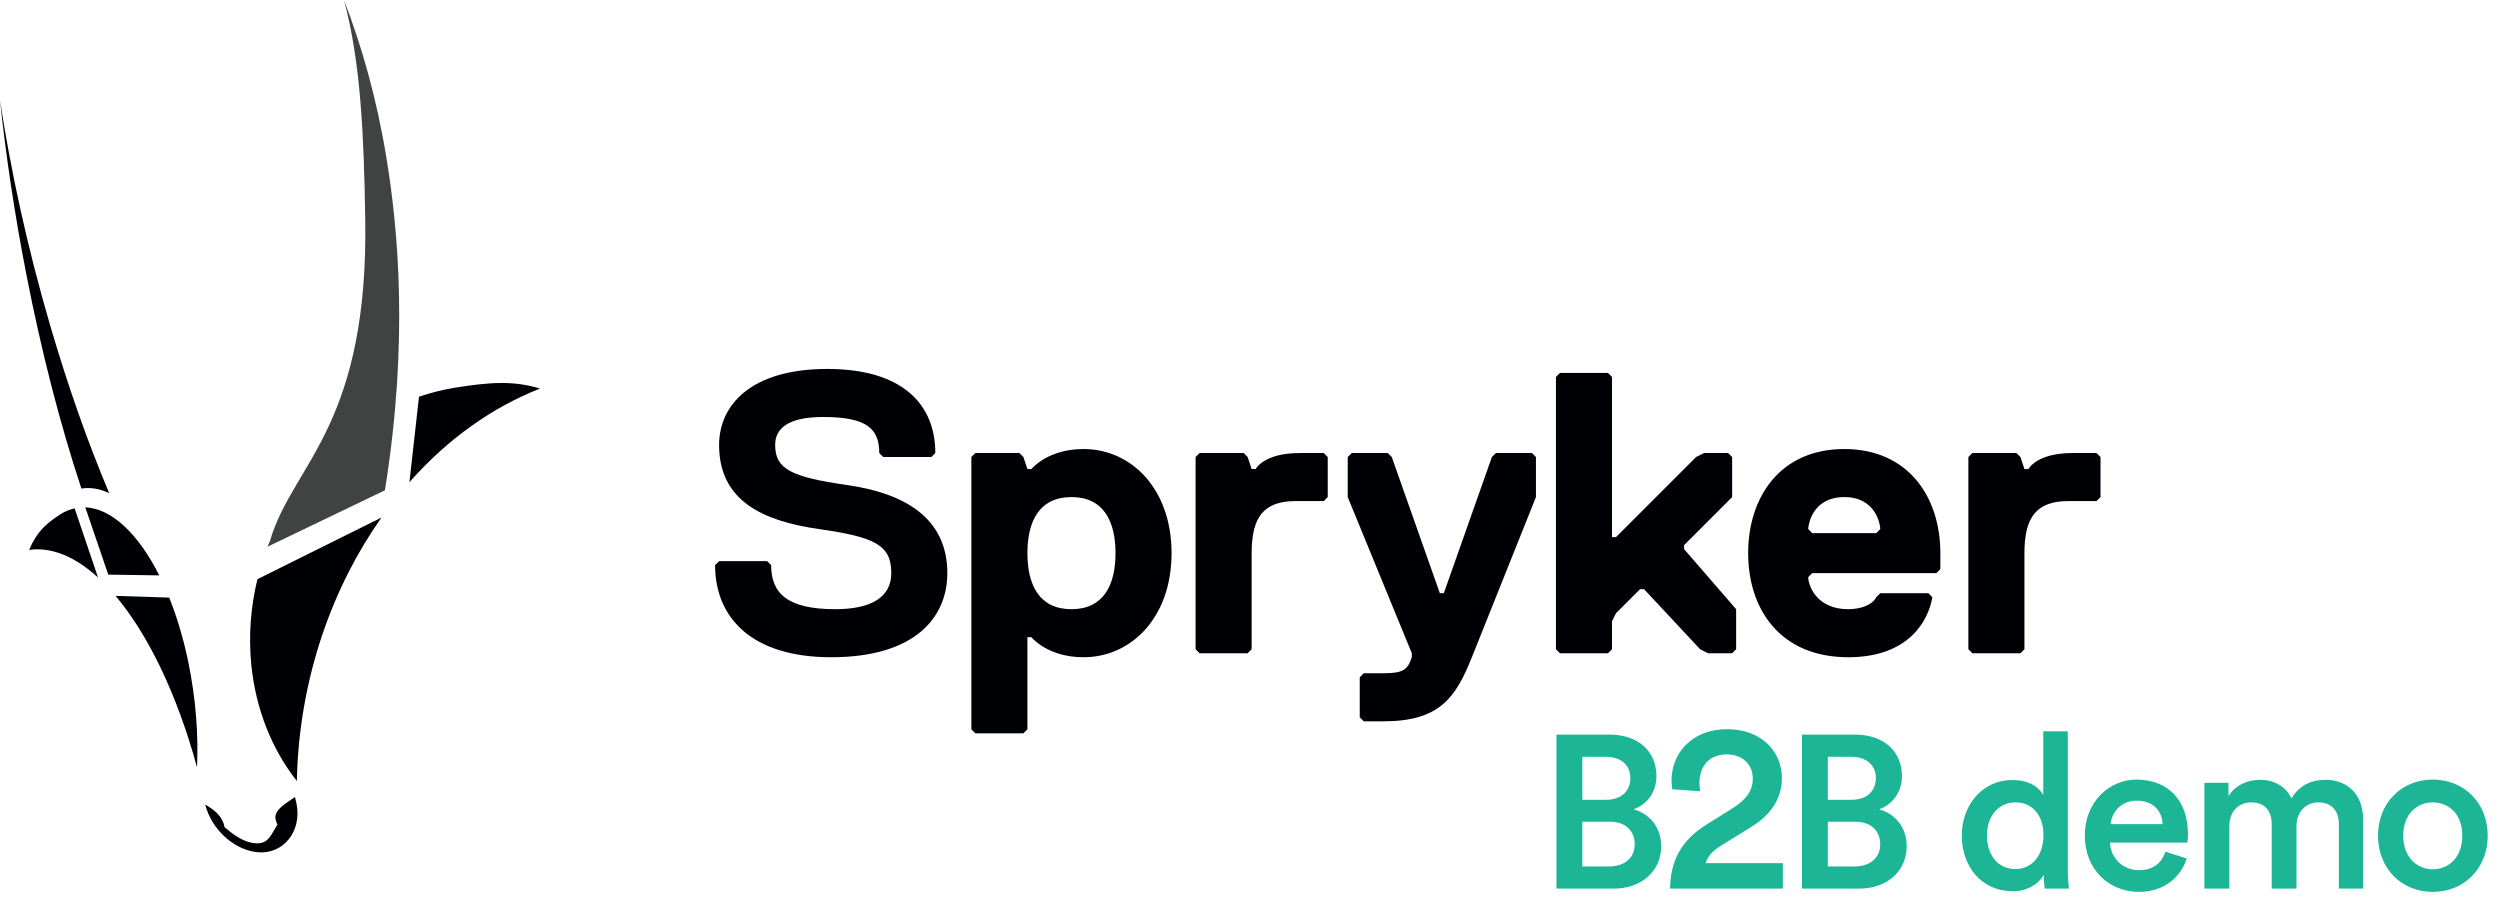
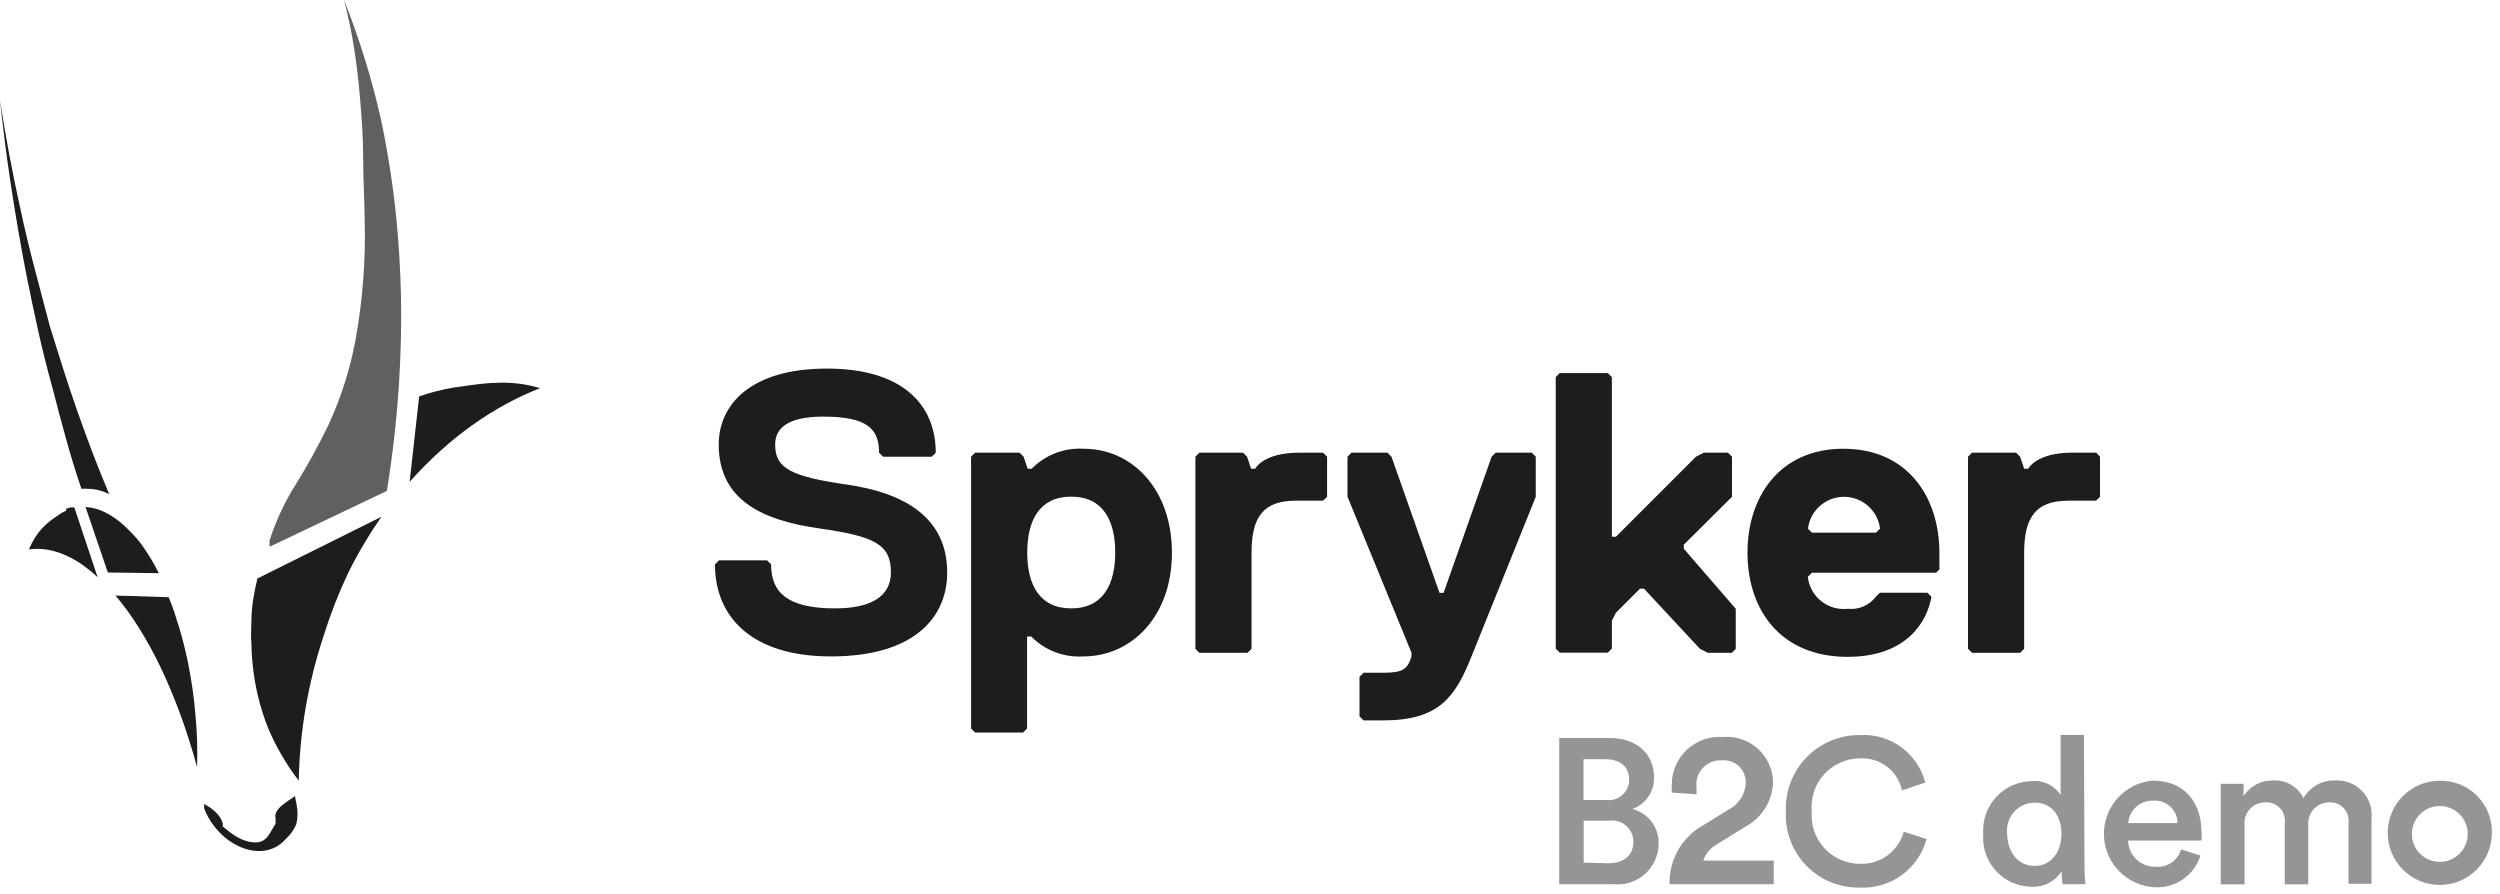
- <svg xmlns="http://www.w3.org/2000/svg" width="195" height="70" viewBox="0 0 195 70" fill="none">
-   <path fill-rule="evenodd" clip-rule="evenodd" d="M0.385 11.095C0.243 9.991 0.115 8.9 0 7.821C0.209 9.196 0.447 10.597 0.713 12.019C0.979 13.447 1.274 14.899 1.6 16.367C1.927 17.842 2.282 19.336 2.667 20.842C3.057 22.359 3.477 23.889 3.925 25.425C4.27 26.603 4.625 27.756 4.987 28.886C5.353 30.024 5.728 31.135 6.109 32.221C6.495 33.314 6.889 34.381 7.289 35.419C7.692 36.465 8.103 37.482 8.517 38.467C8.335 38.381 8.153 38.307 7.97 38.248C7.788 38.188 7.604 38.145 7.424 38.114C7.243 38.085 7.062 38.069 6.882 38.067C6.703 38.067 6.524 38.081 6.349 38.108C5.939 36.87 5.538 35.585 5.15 34.254C4.763 32.933 4.387 31.565 4.026 30.16C3.667 28.763 3.32 27.327 2.989 25.852C2.658 24.387 2.343 22.886 2.046 21.353C1.817 20.183 1.605 19.021 1.405 17.867C1.207 16.718 1.022 15.576 0.852 14.447C0.683 13.318 0.528 12.201 0.385 11.095ZM8.443 44.821L6.653 39.571C7.148 39.591 7.648 39.722 8.145 39.958C8.648 40.198 9.149 40.543 9.639 40.991C10.133 41.441 10.618 41.995 11.084 42.642C11.553 43.295 12.002 44.044 12.421 44.88L8.443 44.821ZM5.177 39.865C5.13 39.886 5.084 39.907 5.036 39.931C4.99 39.953 4.944 39.978 4.898 40.003C4.852 40.029 4.806 40.056 4.76 40.083L4.728 40.103C4.693 40.125 4.658 40.147 4.623 40.171C4.372 40.337 4.138 40.501 3.917 40.674C3.698 40.847 3.493 41.03 3.302 41.237C3.11 41.445 2.928 41.677 2.758 41.949C2.588 42.219 2.427 42.529 2.274 42.892C2.701 42.831 3.136 42.831 3.574 42.892C4.017 42.951 4.462 43.072 4.911 43.251C5.365 43.431 5.82 43.673 6.275 43.97C6.734 44.271 7.192 44.631 7.647 45.046L5.821 39.652C5.766 39.665 5.713 39.678 5.657 39.694C5.604 39.708 5.55 39.724 5.496 39.742L5.419 39.769L5.335 39.798C5.289 39.816 5.246 39.835 5.201 39.855L5.2 39.855L5.177 39.865ZM23.006 62.167C22.908 62.238 22.797 62.313 22.679 62.392L22.679 62.392L22.678 62.392L22.677 62.393C22.613 62.436 22.547 62.48 22.481 62.525C22.295 62.651 22.107 62.789 21.943 62.933C21.783 63.079 21.648 63.233 21.566 63.399C21.485 63.564 21.454 63.742 21.502 63.934C21.51 63.969 21.52 64.002 21.529 64.036C21.536 64.058 21.543 64.079 21.551 64.1L21.551 64.1L21.551 64.1L21.551 64.101L21.551 64.101L21.563 64.134C21.576 64.167 21.587 64.199 21.6 64.232L21.61 64.254L21.618 64.273C21.625 64.291 21.633 64.309 21.641 64.327C21.548 64.464 21.467 64.604 21.389 64.739L21.389 64.739L21.346 64.812L21.311 64.871C21.21 65.045 21.112 65.208 20.997 65.346C20.884 65.483 20.754 65.597 20.593 65.674C20.432 65.748 20.241 65.788 20.001 65.779C19.767 65.77 19.54 65.726 19.32 65.656C19.103 65.585 18.891 65.489 18.686 65.372C18.48 65.256 18.281 65.123 18.086 64.977C17.891 64.832 17.699 64.675 17.512 64.514C17.508 64.49 17.503 64.466 17.497 64.444C17.494 64.428 17.49 64.412 17.486 64.395L17.481 64.375L17.476 64.353L17.476 64.353L17.47 64.331C17.468 64.322 17.465 64.314 17.463 64.305L17.457 64.285C17.451 64.268 17.446 64.251 17.442 64.234C17.384 64.061 17.302 63.903 17.204 63.757C17.105 63.614 16.986 63.482 16.857 63.36C16.727 63.24 16.586 63.13 16.44 63.028C16.295 62.926 16.144 62.833 15.994 62.746L15.999 62.759L16.007 62.772L16.011 62.784L16.019 62.798C16.026 62.825 16.034 62.853 16.041 62.883L16.046 62.897C16.052 62.919 16.058 62.943 16.067 62.966C16.073 62.992 16.081 63.018 16.088 63.042L16.091 63.051L16.098 63.072C16.106 63.094 16.113 63.115 16.121 63.136C16.279 63.598 16.508 64.031 16.785 64.419C17.058 64.804 17.384 65.153 17.739 65.446C18.099 65.742 18.491 65.986 18.903 66.163C19.319 66.345 19.759 66.456 20.203 66.482C20.659 66.508 21.084 66.431 21.466 66.268C21.862 66.098 22.209 65.837 22.488 65.503C22.778 65.158 22.993 64.734 23.11 64.257C23.229 63.764 23.242 63.218 23.122 62.648L23.006 62.167ZM9.012 46.479C9.625 47.203 10.226 48.032 10.806 48.954C11.395 49.887 11.962 50.917 12.502 52.037C13.046 53.166 13.562 54.388 14.042 55.688C14.525 57.001 14.971 58.394 15.368 59.859C15.397 59.22 15.405 58.564 15.393 57.898C15.38 57.231 15.347 56.552 15.29 55.867C15.236 55.18 15.161 54.489 15.06 53.792C14.962 53.095 14.843 52.398 14.7 51.7C14.603 51.231 14.5 50.773 14.389 50.325C14.276 49.878 14.156 49.442 14.03 49.017C13.905 48.592 13.772 48.178 13.633 47.777C13.494 47.377 13.348 46.989 13.2 46.612L9.012 46.479ZM35.446 30.247C35.212 30.285 34.979 30.329 34.746 30.378C34.513 30.426 34.282 30.48 34.051 30.538C33.821 30.596 33.591 30.66 33.363 30.727C33.135 30.795 32.908 30.868 32.682 30.944L31.935 37.607C32.688 36.756 33.476 35.959 34.296 35.218C35.103 34.49 35.938 33.818 36.802 33.205C37.65 32.602 38.524 32.054 39.419 31.568C40.3 31.09 41.203 30.669 42.125 30.307C41.588 30.144 41.071 30.032 40.557 29.964C40.037 29.894 39.524 29.867 38.999 29.873C38.471 29.879 37.93 29.918 37.366 29.98C36.797 30.042 36.201 30.128 35.568 30.227L35.536 30.231L35.507 30.237L35.476 30.241L35.446 30.247ZM20.08 45.175L29.753 40.37C28.809 41.709 27.943 43.143 27.172 44.664C26.385 46.217 25.695 47.859 25.118 49.572C24.531 51.324 24.063 53.149 23.73 55.028C23.391 56.946 23.195 58.917 23.155 60.922C22.674 60.308 22.232 59.653 21.835 58.961C21.439 58.27 21.089 57.543 20.787 56.782C20.486 56.025 20.236 55.235 20.037 54.417C19.84 53.603 19.695 52.761 19.606 51.898C19.547 51.321 19.514 50.743 19.507 50.169C19.499 49.598 19.516 49.029 19.559 48.467C19.602 47.905 19.666 47.35 19.752 46.798C19.84 46.251 19.948 45.709 20.08 45.175Z" fill="#000105" />
-   <path fill-rule="evenodd" clip-rule="evenodd" d="M20.871 42.642C20.886 42.603 20.902 42.563 20.918 42.523C20.934 42.485 20.951 42.445 20.967 42.405C20.983 42.366 21 42.328 21.018 42.287C21.032 42.247 21.05 42.209 21.065 42.169C21.522 40.612 22.254 39.278 23.09 37.857C23.908 36.468 24.821 35.005 25.664 33.186C26.484 31.415 27.232 29.316 27.755 26.638C28.261 24.047 28.552 20.932 28.488 17.082C28.463 15.423 28.426 13.816 28.367 12.264C28.308 10.736 28.225 9.258 28.104 7.835C27.986 6.428 27.829 5.071 27.62 3.764C27.416 2.472 27.158 1.226 26.837 0.025C27.188 0.93 27.521 1.86 27.834 2.815C28.151 3.777 28.447 4.762 28.722 5.769C28.998 6.785 29.255 7.827 29.489 8.891C29.721 9.965 29.936 11.063 30.121 12.186C30.368 13.669 30.595 15.31 30.77 17.093C30.95 18.907 31.078 20.878 31.122 22.998C31.167 25.164 31.125 27.496 30.962 29.989C30.794 32.551 30.494 35.3 30.026 38.232L30.021 38.236L30.02 38.244L20.871 42.642Z" fill="#404341" />
-   <path fill-rule="evenodd" clip-rule="evenodd" d="M64.835 51.265C58.588 51.265 55.777 48.142 55.777 44.081L56.089 43.769H59.837L60.15 44.081C60.15 46.268 61.399 47.517 65.147 47.517C67.958 47.517 69.52 46.58 69.52 44.706C69.52 42.52 68.27 41.895 63.898 41.27C59.525 40.646 56.089 39.084 56.089 34.711C56.089 31.588 58.588 28.777 64.522 28.777C70.457 28.777 72.955 31.588 72.955 35.336L72.643 35.648H68.895L68.583 35.336C68.583 33.462 67.646 32.525 64.21 32.525C61.399 32.525 60.462 33.462 60.462 34.711C60.462 36.585 61.711 37.21 66.084 37.835C70.457 38.459 73.892 40.333 73.892 44.706C73.892 48.142 71.394 51.265 64.835 51.265ZM83.574 38.772C81.075 38.772 80.138 40.646 80.138 43.145C80.138 45.643 81.075 47.517 83.574 47.517C86.072 47.517 87.01 45.643 87.01 43.145C87.01 40.646 86.072 38.772 83.574 38.772ZM84.511 51.265C81.7 51.265 80.451 49.703 80.451 49.703H80.138V56.887L79.826 57.199H76.078L75.766 56.887V35.648L76.078 35.336H79.514L79.826 35.648L80.138 36.585H80.451C80.451 36.585 81.7 35.024 84.511 35.024C88.259 35.024 91.382 38.147 91.382 43.145C91.382 48.142 88.259 51.265 84.511 51.265ZM103.25 39.084H101.064C98.565 39.084 97.628 40.333 97.628 43.145V50.641L97.316 50.953H93.568L93.256 50.641V35.648L93.568 35.336H97.004L97.316 35.648L97.628 36.585H97.941C97.941 36.585 98.565 35.336 101.376 35.336H103.25L103.563 35.648V38.772L103.25 39.084ZM114.806 51.265C113.557 54.389 112.307 56.262 107.934 56.262H106.373L106.06 55.95V52.827L106.373 52.514H107.934C109.496 52.514 109.809 52.202 110.121 51.265V50.953L105.123 38.772V35.648L105.436 35.336H108.247L108.559 35.648L112.307 46.268H112.619L116.367 35.648L116.68 35.336H119.491L119.803 35.648V38.772L114.806 51.265ZM135.107 50.953H133.233L132.609 50.641L128.236 45.955H127.924L126.049 47.83L125.737 48.454V50.641L125.425 50.953H121.677L121.364 50.641V29.402L121.677 29.089H125.425L125.737 29.402V41.895H126.049L132.296 35.648L132.921 35.336H134.795L135.107 35.648V38.772L131.359 42.52V42.832L135.419 47.517V50.641L135.107 50.953ZM146.663 41.27C146.663 40.958 146.351 38.772 143.852 38.772C141.353 38.772 141.041 40.958 141.041 41.27L141.353 41.583H146.351L146.663 41.27ZM151.348 44.394L151.036 44.706H141.353L141.041 45.018C141.041 45.643 141.665 47.517 144.164 47.517C145.101 47.517 146.038 47.205 146.351 46.58L146.663 46.268H150.411L150.723 46.58C150.411 48.454 148.849 51.265 144.164 51.265C138.854 51.265 136.356 47.517 136.356 43.145C136.356 38.772 138.854 35.024 143.852 35.024C148.849 35.024 151.348 38.772 151.348 43.145V44.394ZM163.528 39.084H161.342C158.843 39.084 157.906 40.333 157.906 43.145V50.641L157.594 50.953H153.846L153.533 50.641V35.648L153.846 35.336H157.281L157.594 35.648L157.906 36.585H158.219C158.219 36.585 158.843 35.336 161.654 35.336H163.528L163.841 35.648V38.772L163.528 39.084Z" fill="#000105" />
-   <path fill-rule="evenodd" clip-rule="evenodd" d="M121.406 57.299H125.541C127.845 57.299 129.201 58.655 129.201 60.536C129.201 61.807 128.455 62.755 127.422 63.128C128.693 63.467 129.574 64.569 129.574 65.992C129.574 67.924 128.083 69.313 125.846 69.313H121.406V57.299ZM123.423 62.383H125.27C126.456 62.383 127.168 61.705 127.168 60.705C127.168 59.688 126.456 59.028 125.219 59.028H123.423V62.383ZM123.423 67.585H125.49C126.71 67.585 127.506 66.924 127.506 65.856C127.506 64.823 126.812 64.094 125.558 64.094H123.423V67.585ZM132.61 61.715L130.434 61.565C130.416 61.396 130.378 61.115 130.378 60.871C130.378 58.77 131.954 56.875 134.712 56.875C137.394 56.875 138.989 58.62 138.989 60.702C138.989 62.278 138.107 63.572 136.644 64.473L134.28 65.936C133.699 66.293 133.211 66.724 133.042 67.325H139.064V69.313H130.265C130.303 67.231 131.035 65.599 133.155 64.285L135.162 63.028C136.25 62.353 136.719 61.621 136.719 60.74C136.719 59.745 136.044 58.845 134.674 58.845C133.248 58.845 132.554 59.839 132.554 61.096C132.554 61.284 132.592 61.509 132.61 61.715ZM140.556 57.299H144.69C146.995 57.299 148.351 58.655 148.351 60.536C148.351 61.807 147.605 62.755 146.571 63.128C147.842 63.467 148.723 64.569 148.723 65.992C148.723 67.924 147.232 69.313 144.995 69.313H140.556V57.299ZM142.572 62.383H144.419C145.605 62.383 146.317 61.705 146.317 60.705C146.317 59.688 145.605 59.028 144.368 59.028H142.572V62.383ZM142.572 67.585H144.64C145.86 67.585 146.656 66.924 146.656 65.856C146.656 64.823 145.961 64.094 144.707 64.094H142.572V67.585ZM154.986 65.162C154.986 66.738 155.867 67.788 157.206 67.788C158.493 67.788 159.391 66.721 159.391 65.145C159.391 63.569 158.51 62.586 157.222 62.586C155.935 62.586 154.986 63.586 154.986 65.162ZM161.289 57.045V67.805C161.289 68.551 161.357 69.178 161.374 69.313H159.493C159.459 69.127 159.408 68.585 159.408 68.246C159.019 68.94 158.154 69.516 156.985 69.516C154.613 69.516 153.02 67.653 153.02 65.162C153.02 62.789 154.63 60.841 156.951 60.841C158.392 60.841 159.12 61.502 159.374 62.027V57.045H161.289ZM164.632 64.281H168.682C168.648 63.315 168.004 62.45 166.649 62.45C165.412 62.45 164.7 63.399 164.632 64.281ZM168.902 66.433L170.563 66.958C170.122 68.398 168.818 69.567 166.835 69.567C164.598 69.567 162.616 67.941 162.616 65.145C162.616 62.535 164.548 60.807 166.632 60.807C169.173 60.807 170.665 62.484 170.665 65.094C170.665 65.416 170.631 65.687 170.614 65.721H164.581C164.632 66.975 165.615 67.873 166.835 67.873C168.021 67.873 168.631 67.246 168.902 66.433ZM173.889 69.313H171.94V61.061H173.821V62.112C174.296 61.264 175.329 60.824 176.261 60.824C177.346 60.824 178.295 61.315 178.735 62.281C179.379 61.197 180.345 60.824 181.413 60.824C182.904 60.824 184.327 61.773 184.327 63.959V69.313H182.429V64.281C182.429 63.315 181.938 62.586 180.836 62.586C179.803 62.586 179.125 63.399 179.125 64.416V69.313H177.193V64.281C177.193 63.332 176.719 62.586 175.6 62.586C174.55 62.586 173.889 63.365 173.889 64.416V69.313ZM189.754 67.805C190.974 67.805 192.059 66.907 192.059 65.179C192.059 63.467 190.974 62.586 189.754 62.586C188.551 62.586 187.45 63.467 187.45 65.179C187.45 66.89 188.551 67.805 189.754 67.805ZM189.754 60.807C192.228 60.807 194.041 62.654 194.041 65.179C194.041 67.72 192.228 69.567 189.754 69.567C187.297 69.567 185.484 67.72 185.484 65.179C185.484 62.654 187.297 60.807 189.754 60.807Z" fill="#1CB696" />
+ <svg xmlns="http://www.w3.org/2000/svg" width="179" height="64" viewBox="0 0 179 64" fill="none">
+   <path fill-rule="evenodd" clip-rule="evenodd" d="M0.35 10.16C0.223 9.147 0.107 8.147 0 7.16C0.4 9.787 0.89 12.4 1.47 15C1.757 16.347 2.083 17.717 2.45 19.11C2.817 20.503 3.193 21.933 3.58 23.4C3.913 24.473 4.247 25.533 4.58 26.58C5.22 28.58 5.923 30.58 6.69 32.58C7.05 33.52 7.427 34.453 7.82 35.38C7.658 35.299 7.491 35.229 7.32 35.17C6.997 35.063 6.66 35.005 6.32 35C6.157 34.987 5.993 34.987 5.83 35C5.45 33.887 5.087 32.707 4.74 31.46C4.393 30.213 4.06 28.963 3.74 27.71C3.373 26.39 3.04 25.057 2.74 23.71C2.44 22.363 2.15 20.987 1.87 19.58C1.463 17.473 1.1 15.36 0.78 13.24C0.62 12.2 0.477 11.173 0.35 10.16ZM6.125 36.301L6.08 36.17L6.11 36.3L6.125 36.301ZM6.125 36.301L7.72 40.99L11.37 41.04C11.014 40.325 10.603 39.64 10.14 38.99C9.756 38.486 9.324 38.02 8.85 37.6C8.442 37.221 7.98 36.905 7.48 36.66C7.057 36.45 6.596 36.328 6.125 36.301ZM4.75 36.56L4.62 36.62L4.49 36.69L4.36 36.76L4.24 36.84C4.02 36.987 3.803 37.14 3.59 37.3C3.387 37.458 3.196 37.632 3.02 37.82C2.833 38.02 2.666 38.238 2.52 38.47C2.346 38.747 2.196 39.038 2.07 39.34C2.465 39.285 2.865 39.285 3.26 39.34C3.682 39.398 4.095 39.509 4.49 39.67C4.927 39.848 5.346 40.069 5.74 40.33C6.182 40.63 6.6 40.965 6.99 41.33L5.32 36.33H5.17H5.02L4.87 36.38L4.72 36.44L4.75 36.56ZM21.12 57L20.64 57.33C20.469 57.443 20.306 57.567 20.15 57.7C20.004 57.82 19.882 57.966 19.79 58.13C19.711 58.281 19.69 58.455 19.73 58.62C19.726 58.65 19.726 58.68 19.73 58.71V58.8V58.89V58.98C19.62 59.15 19.52 59.32 19.43 59.48C19.346 59.634 19.248 59.782 19.14 59.92C19.04 60.046 18.914 60.148 18.77 60.22C18.601 60.296 18.415 60.33 18.23 60.32C18.019 60.311 17.811 60.274 17.61 60.21C17.409 60.146 17.215 60.062 17.03 59.96C16.839 59.852 16.655 59.732 16.48 59.6L15.95 59.18C15.956 59.16 15.956 59.139 15.95 59.12V59.06V59C15.945 58.98 15.945 58.96 15.95 58.94C15.9 58.785 15.829 58.636 15.74 58.5C15.647 58.366 15.54 58.242 15.42 58.13C15.3 58.018 15.174 57.914 15.04 57.82L14.62 57.56V57.64C14.616 57.666 14.616 57.693 14.62 57.72V57.8V57.88C14.773 58.295 14.985 58.686 15.25 59.04C15.501 59.39 15.797 59.706 16.13 59.98C16.454 60.249 16.814 60.471 17.2 60.64C17.577 60.805 17.979 60.904 18.39 60.93C18.786 60.958 19.183 60.892 19.55 60.74C19.914 60.584 20.236 60.344 20.49 60.04C20.809 59.753 21.059 59.398 21.22 59C21.331 58.513 21.331 58.007 21.22 57.52L21.12 57ZM8.27 42.64L8.271 42.641L8.23 42.64H8.27ZM8.271 42.641L12.08 42.76C12.108 42.831 12.136 42.902 12.163 42.972L12.163 42.972C12.275 43.256 12.384 43.533 12.48 43.83C12.6 44.2 12.72 44.58 12.84 44.97C12.96 45.36 13.07 45.76 13.17 46.17C13.27 46.58 13.37 47 13.46 47.43C13.58 48.07 13.7 48.71 13.79 49.35C13.877 49.95 13.947 50.583 14 51.25C14.115 52.47 14.152 53.696 14.11 54.92C13.737 53.56 13.33 52.283 12.89 51.09C12.45 49.897 11.98 48.78 11.48 47.74C11.014 46.768 10.493 45.823 9.92 44.91C9.424 44.116 8.873 43.358 8.271 42.641ZM32.53 27.74C32.097 27.813 31.67 27.903 31.25 28.01L30.63 28.18L30.01 28.39L29.33 34.5C30.012 33.73 30.736 32.999 31.5 32.31C32.227 31.649 32.991 31.032 33.79 30.46C34.559 29.909 35.36 29.404 36.19 28.95C36.992 28.512 37.82 28.125 38.67 27.79C38.199 27.647 37.718 27.544 37.23 27.48C36.756 27.419 36.278 27.392 35.8 27.4C35.299 27.406 34.798 27.44 34.3 27.5C33.747 27.567 33.197 27.643 32.65 27.73H32.54L32.53 27.74ZM18.43 41.42L27.31 37C26.423 38.273 25.631 39.61 24.94 41C24.251 42.45 23.666 43.947 23.19 45.48C22.066 48.839 21.459 52.349 21.39 55.89C20.944 55.32 20.539 54.718 20.18 54.09C19.799 53.448 19.465 52.78 19.18 52.09C18.9 51.383 18.669 50.658 18.49 49.92C18.18 48.643 18.015 47.334 18 46.02C17.96 45.647 17.973 45.309 17.987 44.971C17.993 44.802 18 44.633 18 44.46C18.007 43.927 18.05 43.41 18.13 42.91C18.21 42.41 18.31 41.913 18.43 41.42Z" fill="#1D1D1B" />
+   <path opacity="0.7" fill-rule="evenodd" clip-rule="evenodd" d="M24.63 0C24.928 1.13 25.169 2.275 25.35 3.43C25.54 4.63 25.68 5.87 25.79 7.17C25.9 8.47 26 9.83 26 11.23C26 12.63 26.09 14.13 26.11 15.65C26.194 18.589 25.97 21.528 25.44 24.42C25.047 26.491 24.403 28.506 23.52 30.42C22.809 31.89 22.021 33.322 21.16 34.71C20.372 35.959 19.747 37.303 19.3 38.71V38.82V38.93V39.04V39.15L27.7 35.15C28.107 32.643 28.393 30.123 28.56 27.59C28.71 25.3 28.75 23.16 28.71 21.17C28.67 19.363 28.563 17.56 28.39 15.76C28.243 14.253 28.043 12.75 27.79 11.25C27.623 10.237 27.43 9.237 27.21 8.25C26.56 5.439 25.697 2.681 24.63 0Z" fill="#1D1D1B" />
+   <path fill-rule="evenodd" clip-rule="evenodd" d="M59.5 47C53.77 47 51.19 44.13 51.19 40.41L51.48 40.12H54.92L55.21 40.41C55.21 42.41 56.36 43.56 59.79 43.56C62.37 43.56 63.79 42.7 63.79 40.98C63.79 38.98 62.64 38.4 58.63 37.83C54.62 37.26 51.46 35.83 51.46 31.83C51.46 28.97 53.75 26.39 59.2 26.39C64.65 26.39 67 29 67 32.41L66.72 32.7H63.23L62.94 32.41C62.94 30.69 62.08 29.83 58.94 29.83C56.36 29.83 55.5 30.69 55.5 31.83C55.5 33.55 56.65 34.12 60.66 34.7C64.67 35.28 67.82 37 67.82 41C67.82 44.15 65.52 47 59.5 47Z" fill="#1D1D1B" />
+   <path fill-rule="evenodd" clip-rule="evenodd" d="M73.83 45.57C74.808 46.564 76.168 47.085 77.56 47C81 47 83.91 44.16 83.91 39.58C83.91 35 81.04 32.13 77.6 32.13C76.208 32.045 74.848 32.566 73.87 33.56H73.58L73.29 32.7L73 32.41H69.82L69.53 32.7V52.16L69.82 52.45H73.25L73.54 52.16V45.57H73.83ZM73.55 39.56C73.55 37.28 74.41 35.56 76.7 35.56C78.99 35.56 79.85 37.29 79.85 39.56C79.85 41.83 78.99 43.56 76.7 43.56C74.41 43.56 73.55 41.84 73.55 39.56Z" fill="#1D1D1B" />
+   <path fill-rule="evenodd" clip-rule="evenodd" d="M122.28 46.74H124L124.28 46.46V43.59L120.56 39.29V39L124.01 35.57V32.7L123.72 32.41H122L121.43 32.7L115.7 38.43H115.41V27L115.12 26.71H111.68L111.39 27V46.44L111.68 46.73H115.12L115.41 46.44V44.44L115.7 43.87L117.42 42.15H117.71L121.71 46.45L122.28 46.74ZM94.73 35.85H92.76C90.47 35.85 89.61 37 89.61 39.58V46.45L89.32 46.74H85.87L85.59 46.46V32.7L85.88 32.41H89L89.29 32.7L89.58 33.56H89.87C89.87 33.56 90.44 32.41 93.02 32.41H94.73L95.02 32.7V35.57L94.73 35.85ZM105.36 47C104.21 49.87 103.07 51.58 99.05 51.58H97.63L97.34 51.29V48.46L97.63 48.17H99.06C100.49 48.17 100.78 47.88 101.06 47.02V46.73L96.48 35.56V32.7L96.77 32.41H99.34L99.63 32.7L103.07 42.45H103.36L106.8 32.7L107.09 32.41H109.67L109.96 32.7V35.57L105.36 47Z" fill="#1D1D1B" />
+   <path fill-rule="evenodd" clip-rule="evenodd" d="M138.62 41.01L138.91 40.72L138.86 40.73V39.58C138.86 35.57 136.57 32.13 131.99 32.13C127.41 32.13 125.12 35.57 125.12 39.58C125.12 43.59 127.42 47.03 132.29 47.03C136.57 47.03 138 44.45 138.29 42.73L138 42.44H134.6L134.31 42.73C133.838 43.345 133.081 43.67 132.31 43.59C131.626 43.669 130.938 43.471 130.399 43.041C129.861 42.612 129.515 41.985 129.44 41.3L129.73 41.01H138.62ZM132.03 35.572C133.342 35.572 134.448 36.549 134.61 37.85L134.32 38.14H129.74L129.45 37.85C129.612 36.549 130.719 35.572 132.03 35.572Z" fill="#1D1D1B" />
+   <path fill-rule="evenodd" clip-rule="evenodd" d="M150.08 35.85H148.08C145.79 35.85 144.93 37 144.93 39.58V46.45L144.64 46.74H141.2L140.91 46.45V32.7L141.2 32.41H144.35L144.64 32.7L144.93 33.56H145.22C145.22 33.56 145.79 32.41 148.37 32.41H150.09L150.36 32.7V35.57L150.08 35.85Z" fill="#1D1D1B" />
+   <path fill-rule="evenodd" clip-rule="evenodd" d="M115.24 52.84C117.24 52.84 118.43 54.02 118.43 55.66C118.458 56.67 117.832 57.582 116.88 57.92C118.013 58.213 118.793 59.25 118.76 60.42C118.75 61.248 118.392 62.033 117.774 62.583C117.155 63.133 116.333 63.397 115.51 63.31H111.64V52.84H115.24ZM115 57.28C115.419 57.335 115.841 57.206 116.157 56.926C116.474 56.646 116.653 56.242 116.65 55.82C116.65 54.93 116.03 54.36 114.95 54.36H113.38V57.28H115ZM116.95 60.3C116.95 61.23 116.25 61.81 115.19 61.81L113.39 61.76V58.76H115.25C115.687 58.704 116.127 58.843 116.454 59.139C116.781 59.435 116.962 59.859 116.95 60.3Z" fill="#959595" />
+   <path fill-rule="evenodd" clip-rule="evenodd" d="M119.7 56.75C119.689 56.553 119.689 56.356 119.7 56.16C119.703 55.212 120.1 54.308 120.796 53.665C121.492 53.022 122.425 52.698 123.37 52.77C124.28 52.692 125.182 52.996 125.861 53.608C126.54 54.22 126.934 55.086 126.95 56C126.912 57.35 126.147 58.574 124.95 59.2L122.95 60.44C122.482 60.696 122.125 61.116 121.95 61.62H127V63.31H119.54C119.491 61.542 120.443 59.898 122 59.06L123.7 58C124.461 57.641 124.962 56.891 125 56.05C125.011 55.598 124.827 55.164 124.497 54.856C124.166 54.548 123.72 54.397 123.27 54.44C122.765 54.413 122.274 54.61 121.927 54.978C121.581 55.346 121.413 55.848 121.47 56.35C121.47 56.51 121.47 56.7 121.47 56.87L119.7 56.75Z" fill="#959595" />
+   <path fill-rule="evenodd" clip-rule="evenodd" d="M127.87 58.09C127.813 56.658 128.343 55.265 129.338 54.234C130.333 53.203 131.707 52.623 133.14 52.63C135.322 52.487 137.298 53.914 137.85 56.03L136.18 56.59C135.881 55.191 134.608 54.219 133.18 54.3C132.202 54.301 131.27 54.714 130.612 55.437C129.954 56.16 129.63 57.126 129.72 58.1C129.642 59.068 129.972 60.024 130.632 60.737C131.291 61.449 132.219 61.853 133.19 61.85C134.637 61.897 135.927 60.946 136.31 59.55L137.94 60.08C137.366 62.203 135.397 63.645 133.2 63.55C131.751 63.591 130.351 63.025 129.339 61.987C128.327 60.95 127.794 59.537 127.87 58.09Z" fill="#959595" />
+   <path fill-rule="evenodd" clip-rule="evenodd" d="M149.32 63.31C149.272 62.875 149.248 62.438 149.25 62L149.21 52.62H147.54V56.93C147.088 56.218 146.267 55.829 145.43 55.93C144.468 55.955 143.558 56.371 142.911 57.083C142.263 57.795 141.934 58.74 142 59.7C141.919 60.677 142.251 61.644 142.917 62.365C143.582 63.085 144.519 63.493 145.5 63.49C146.352 63.526 147.157 63.103 147.61 62.38C147.612 62.691 147.636 63.002 147.68 63.31H149.32ZM147.6 59.7C147.6 61.07 146.81 62 145.69 62C144.52 62 143.75 61.07 143.71 59.72C143.638 59.148 143.816 58.572 144.199 58.141C144.582 57.71 145.133 57.465 145.71 57.47C146.83 57.47 147.6 58.33 147.6 59.7Z" fill="#959595" />
+   <path fill-rule="evenodd" clip-rule="evenodd" d="M154.3 63.53C155.774 63.602 157.11 62.669 157.55 61.26L156.17 60.81C155.944 61.602 155.191 62.125 154.37 62.06C153.855 62.079 153.353 61.891 152.977 61.538C152.602 61.184 152.383 60.696 152.37 60.18H157.63C157.65 59.997 157.65 59.813 157.63 59.63C157.63 57.35 156.33 55.89 154.12 55.89C152.115 56.075 150.595 57.781 150.642 59.794C150.69 61.807 152.288 63.44 154.3 63.53ZM155.38 57.738C155.717 58.042 155.909 58.475 155.91 58.93H152.38C152.449 58.014 153.222 57.312 154.14 57.33C154.592 57.285 155.042 57.433 155.38 57.738Z" fill="#959595" />
+   <path fill-rule="evenodd" clip-rule="evenodd" d="M159 63.32V56.12H160.64V57C161.105 56.28 161.913 55.855 162.77 55.88C163.68 55.829 164.532 56.33 164.93 57.15C165.403 56.319 166.305 55.827 167.26 55.88C167.975 55.856 168.665 56.142 169.152 56.666C169.639 57.19 169.876 57.899 169.8 58.61V63.28H168.15V58.93C168.202 58.54 168.076 58.147 167.806 57.86C167.537 57.573 167.153 57.422 166.76 57.45C166.346 57.452 165.951 57.625 165.669 57.928C165.387 58.231 165.242 58.637 165.27 59.05V63.32H163.59V58.93C163.642 58.54 163.516 58.147 163.246 57.86C162.977 57.573 162.593 57.422 162.2 57.45C161.783 57.443 161.383 57.613 161.098 57.918C160.814 58.223 160.673 58.635 160.71 59.05V63.32H159Z" fill="#959595" />
+   <path fill-rule="evenodd" clip-rule="evenodd" d="M174.641 63.36C176.689 63.387 178.376 61.758 178.42 59.71C178.462 58.7 178.083 57.717 177.375 56.995C176.666 56.273 175.691 55.877 174.68 55.9C172.632 55.906 170.971 57.562 170.961 59.611C170.95 61.659 172.593 63.332 174.641 63.36ZM174.69 57.71C175.794 57.71 176.69 58.605 176.69 59.71C176.69 60.815 175.794 61.71 174.69 61.71C173.585 61.71 172.69 60.815 172.69 59.71C172.69 58.605 173.585 57.71 174.69 57.71Z" fill="#959595" />
</svg>
